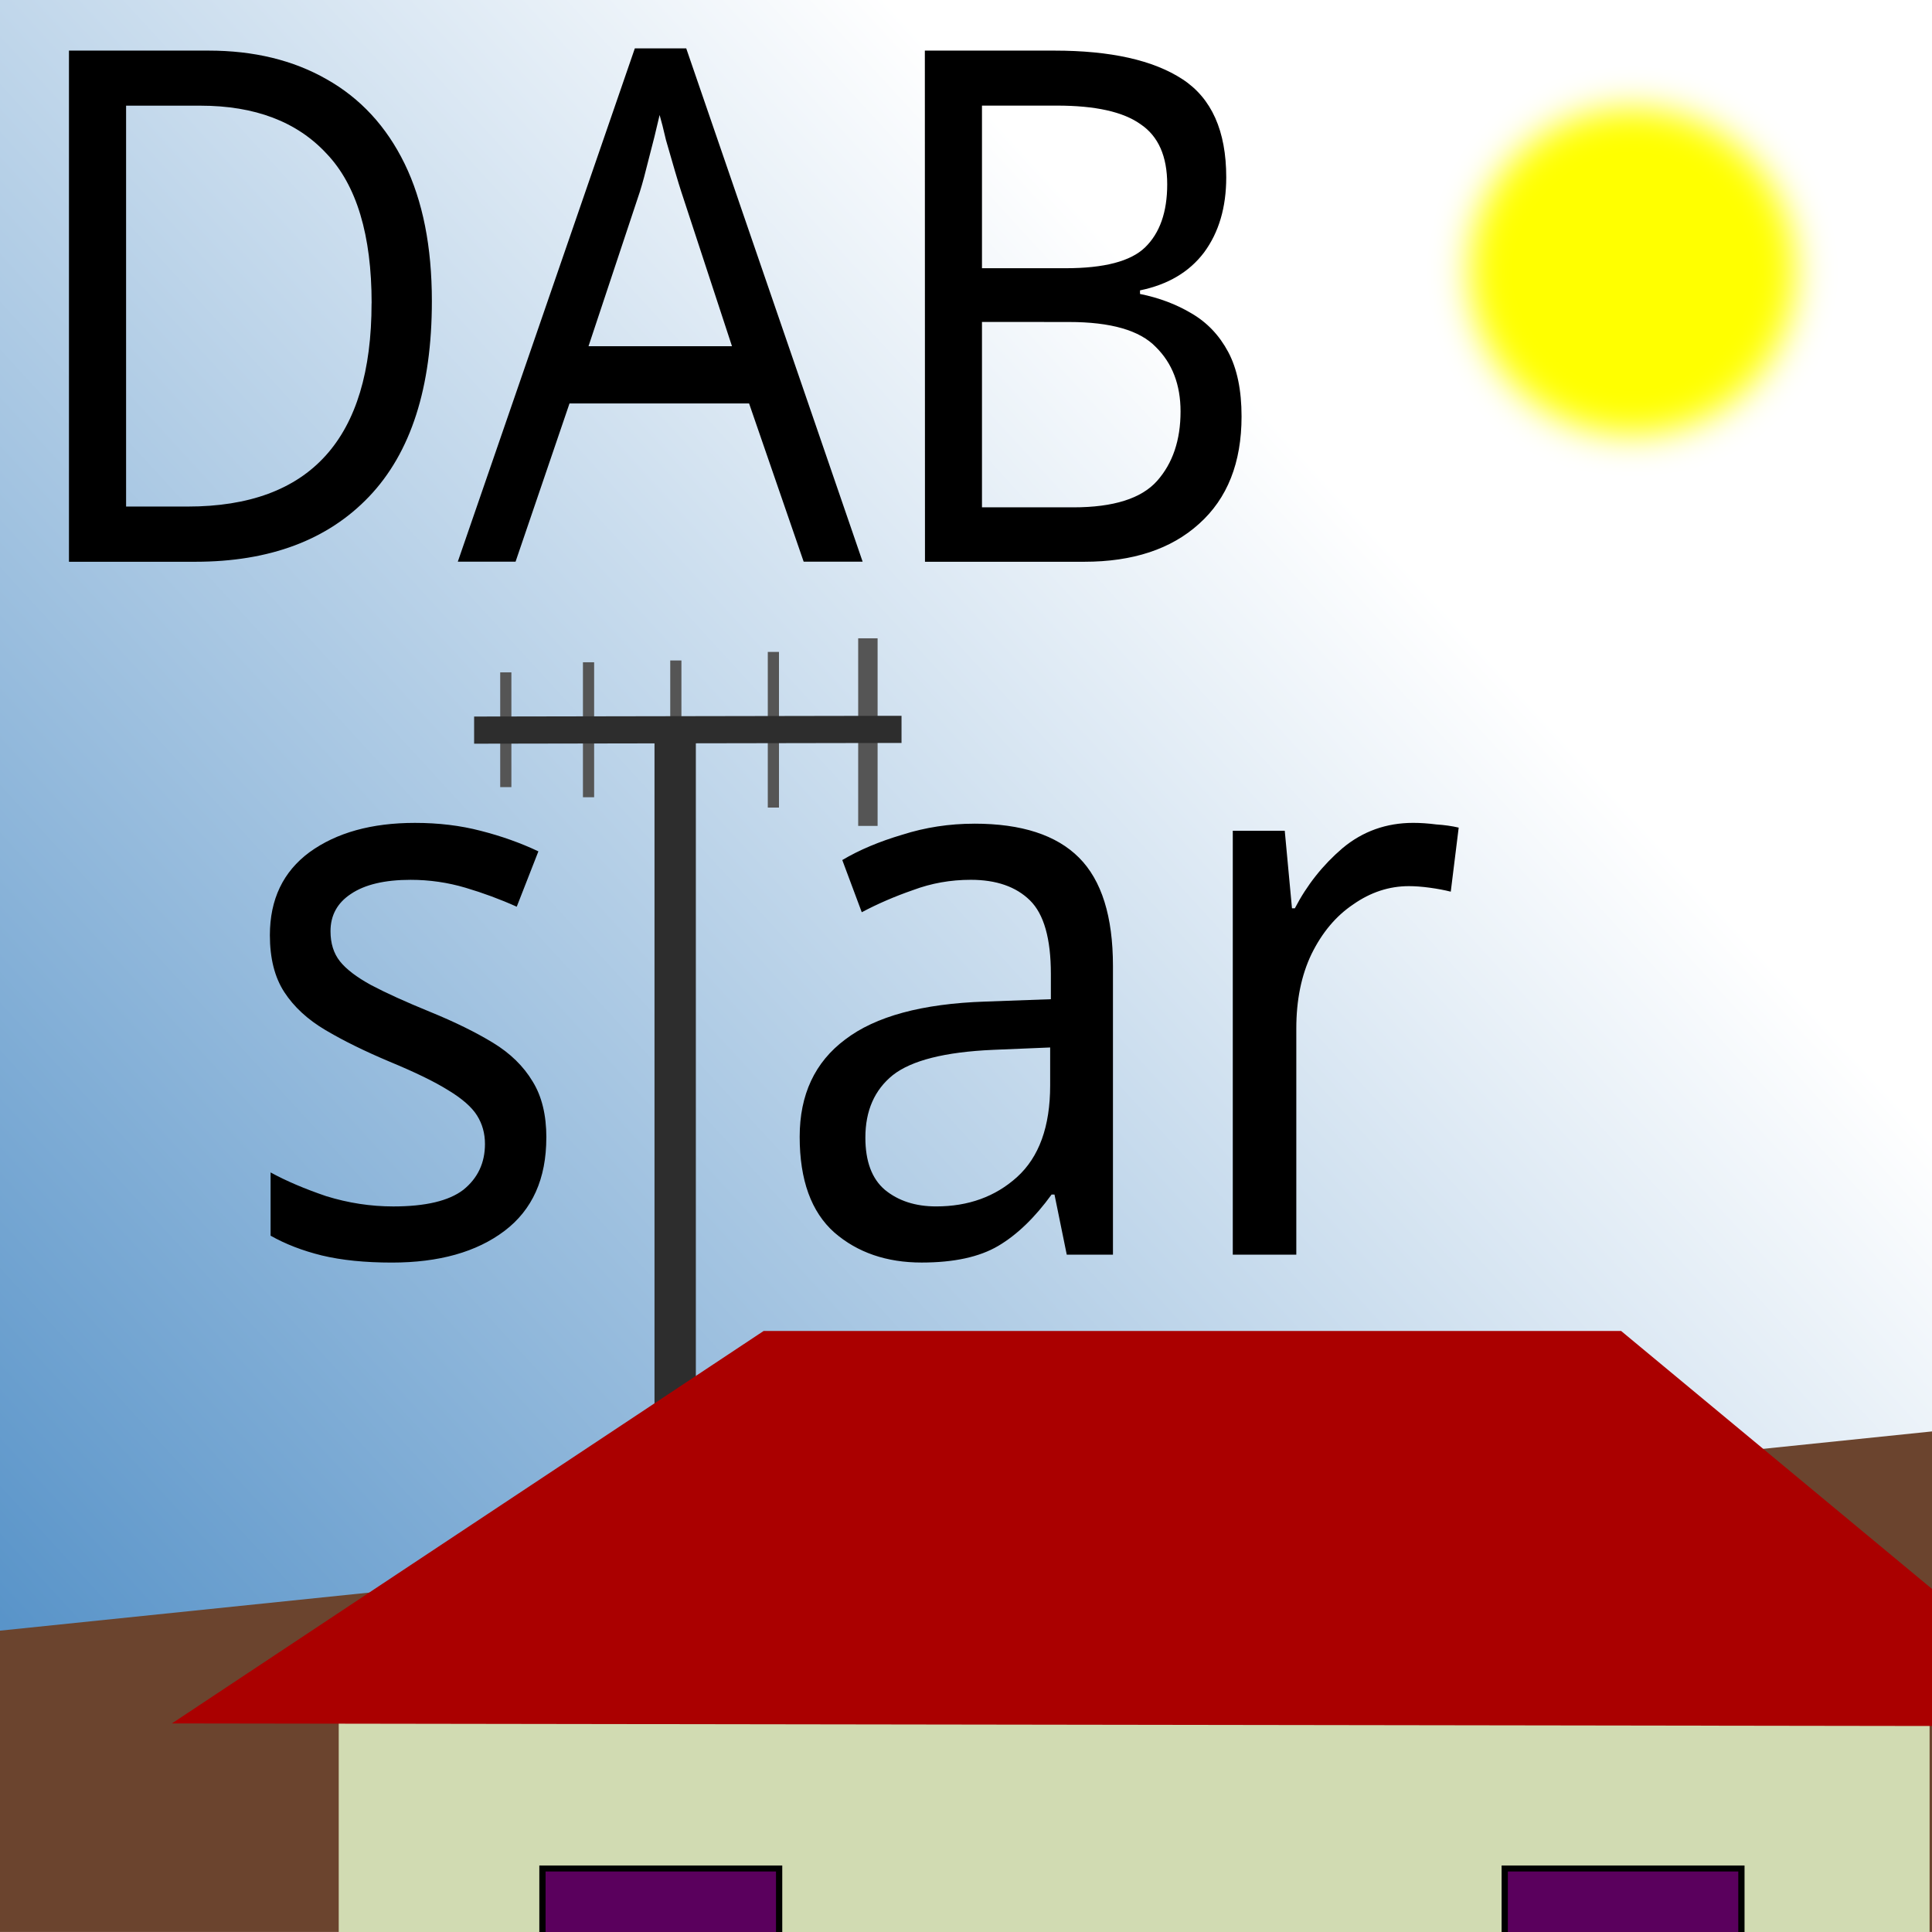
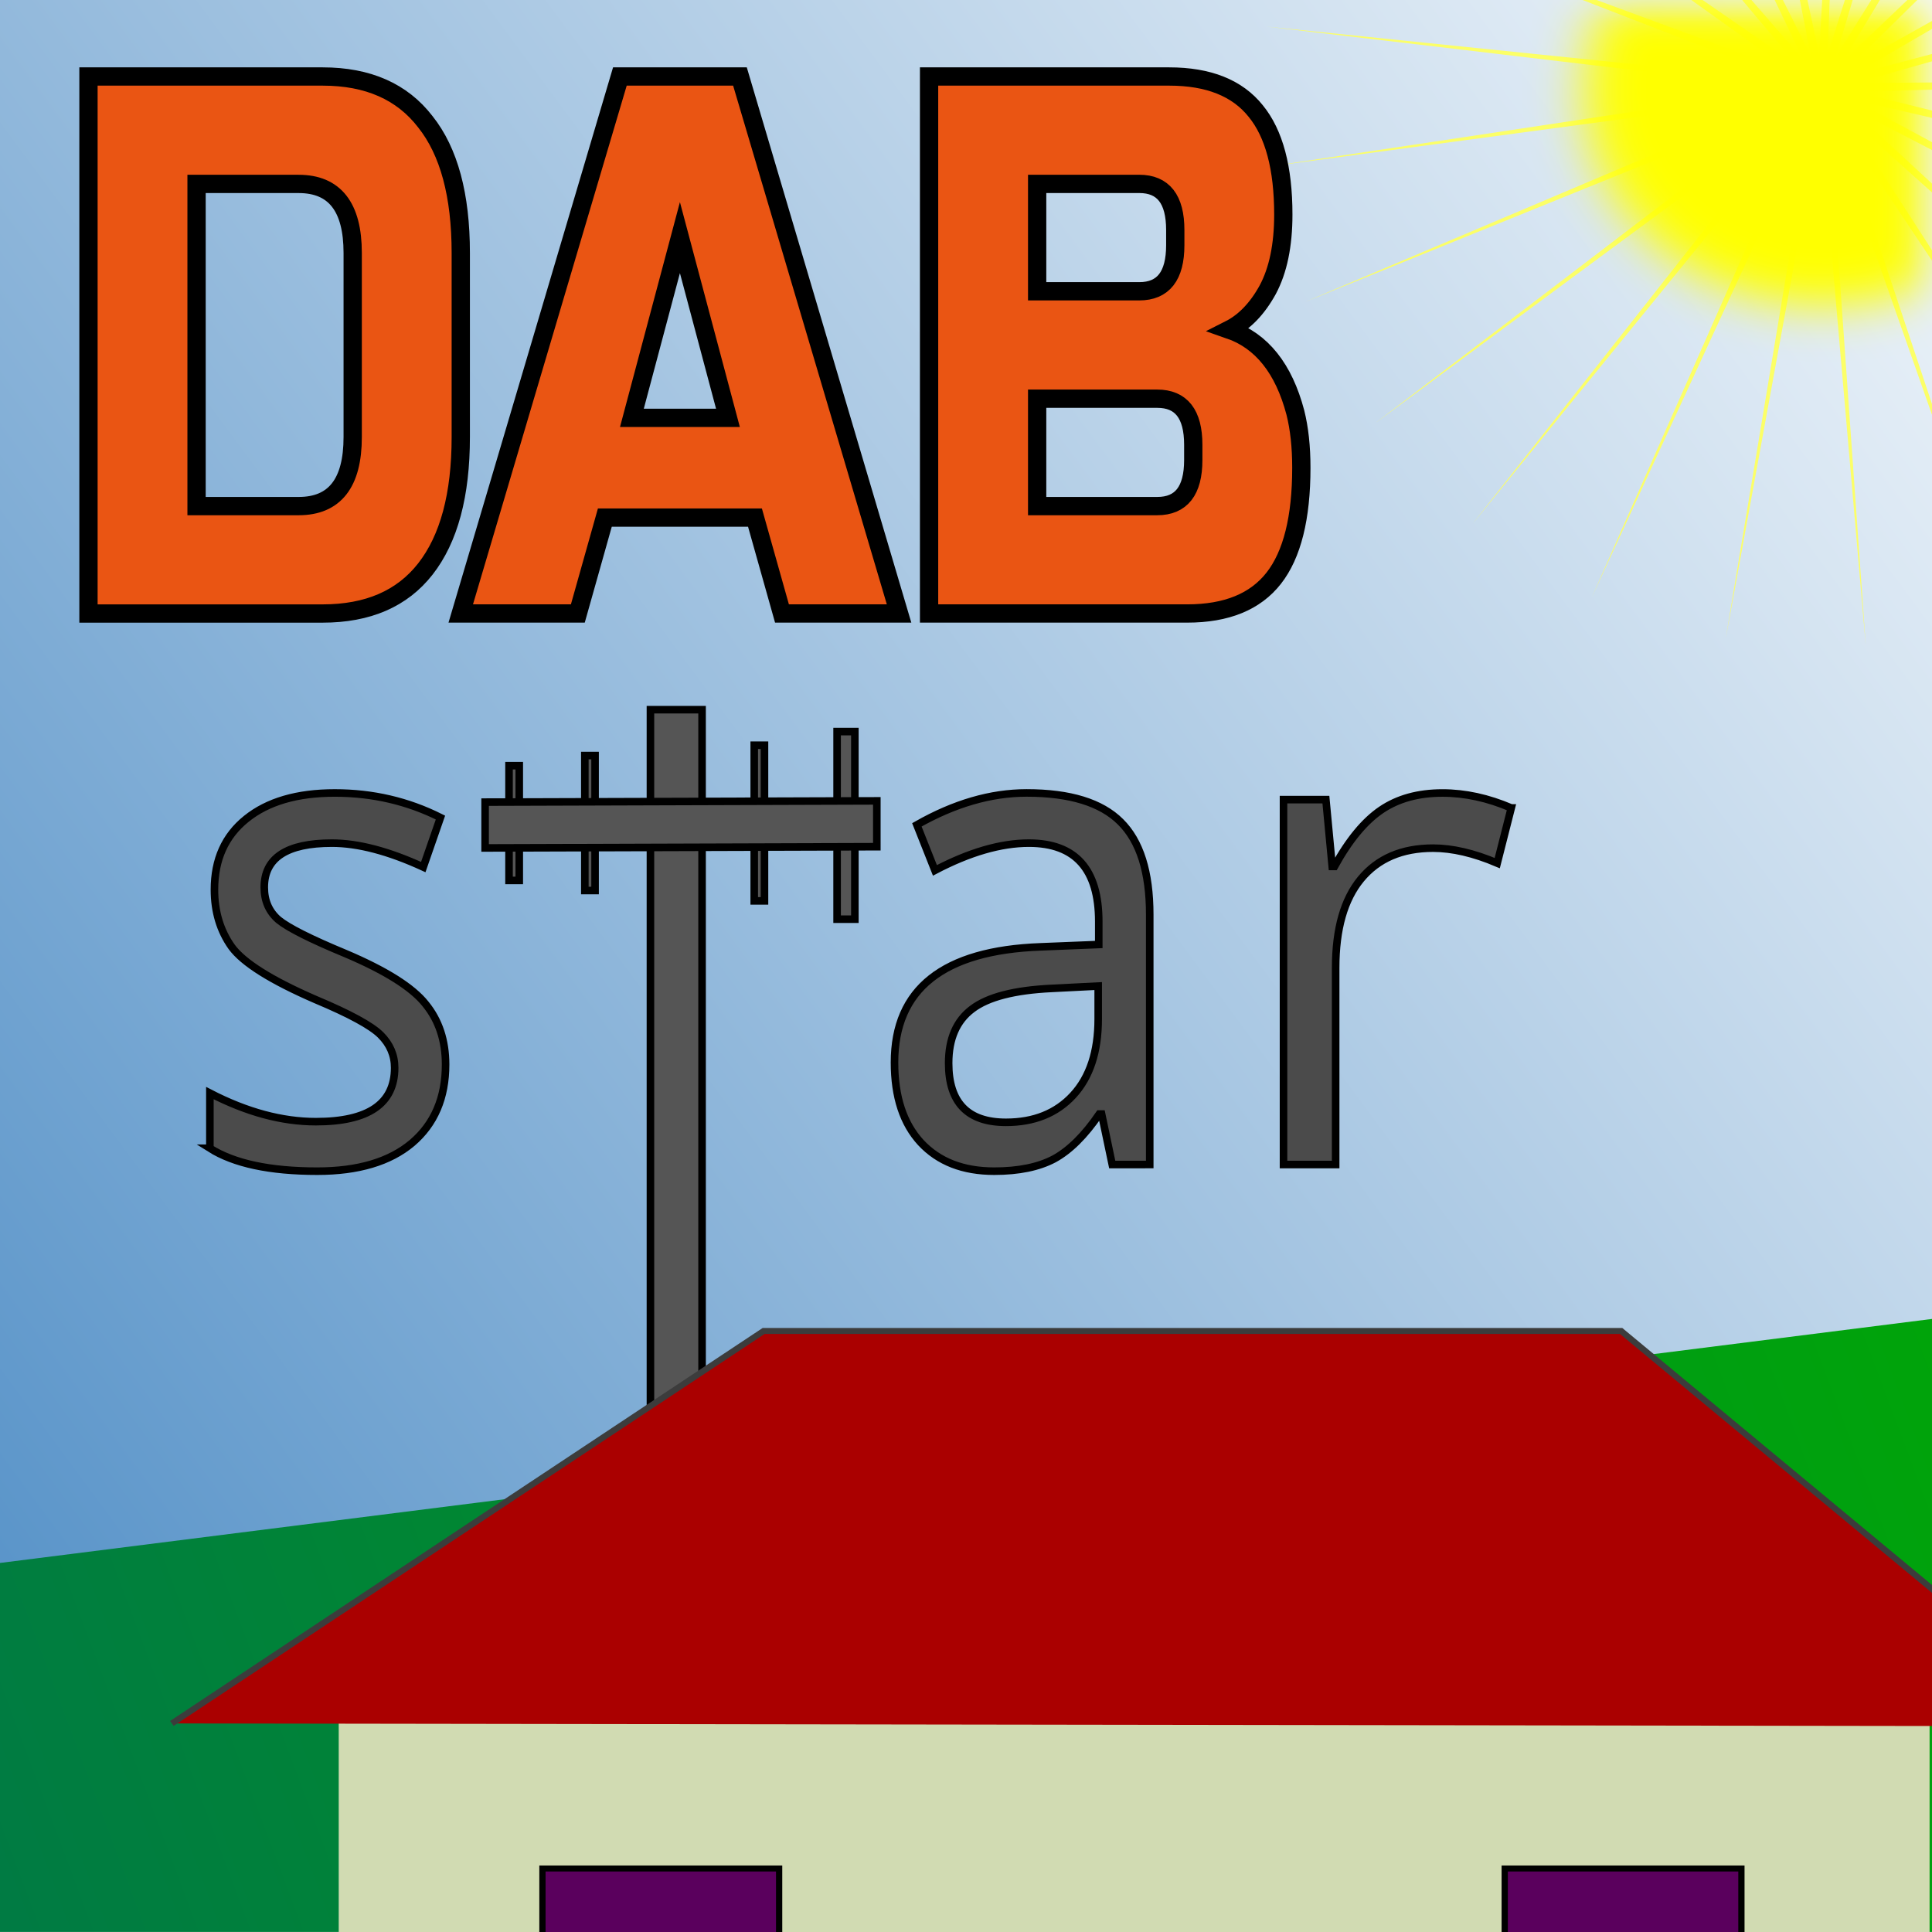
<svg xmlns="http://www.w3.org/2000/svg" xmlns:xlink="http://www.w3.org/1999/xlink" width="256" height="256" viewBox="0 0 67.733 67.733" version="1.1" id="svg1">
  <defs id="defs1">
+     <linearGradient id="swatch11">
+       <stop style="stop-color:#4b4b4b;stop-opacity:1;" offset="0" id="stop11" />
+     </linearGradient>
+     <linearGradient id="linearGradient1">
+       <stop style="stop-color:#007b43;stop-opacity:1;" offset="0" id="stop1" />
+       <stop style="stop-color:#00ab00;stop-opacity:1;" offset="1" id="stop2" />
+     </linearGradient>
    <linearGradient id="linearGradient212">
      <stop style="stop-color:#5994c9;stop-opacity:1;" offset="0" id="stop212" />
      <stop style="stop-color:#ffffff;stop-opacity:1;" offset="1" id="stop213" />
    </linearGradient>
-     <linearGradient xlink:href="#linearGradient212" id="linearGradient213" x1="1.904" y1="53.665" x2="43.258" y2="12.039" gradientUnits="userSpaceOnUse" gradientTransform="scale(1,1.095995)" />
+     <linearGradient xlink:href="#linearGradient212" id="linearGradient213" x1="1.904" y1="53.665" x2="73.846" y2="-4.724" gradientUnits="userSpaceOnUse" gradientTransform="scale(1,1.095995)" />
    <filter style="color-interpolation-filters:sRGB" id="filter1" x="-0.14" y="-0.14" width="1.279" height="1.279">
      <feGaussianBlur stdDeviation="0.619" id="feGaussianBlur1" />
    </filter>
+     <linearGradient xlink:href="#linearGradient1" id="linearGradient2" x1="0.481" y1="67.636" x2="73.392" y2="34.126" gradientUnits="userSpaceOnUse" gradientTransform="matrix(1,0,0,1.224699,0,-15.21939)" />
  </defs>
  <g id="g36" style="display:inline">
    <rect style="display:inline;opacity:1;mix-blend-mode:normal;fill:url(#linearGradient213);fill-opacity:1;stroke:none;stroke-width:0.229;stroke-dasharray:none;stroke-opacity:1;paint-order:normal" id="rect212" width="67.744" height="61.5" x="0" y="0" />
-     <path id="rect2" style="display:inline;fill:#6b442e;stroke-width:0.238" d="M -0.035,57.172 67.756,50.181 v 17.551 H -0.035 Z" />
-     <circle style="mix-blend-mode:normal;fill:#ffff00;fill-opacity:1;stroke-width:0.219;stroke-dasharray:none;stroke-opacity:1;paint-order:normal;filter:url(#filter1)" id="path213" r="5.713" cy="9.514" cx="57.234" />
-     <path style="fill:none;fill-opacity:1;fill-rule:evenodd;stroke:none;stroke-width:0.219;stroke-dasharray:none;stroke-opacity:1;paint-order:normal" id="path233" d="m 57.762,24.192 -0.848,0.291 -0.175,0.88 -0.894,0.071 -0.388,0.809 -0.884,-0.153 -0.577,0.687 -0.818,-0.368 -0.729,0.522 -0.7,-0.56 -0.836,0.324 -0.539,-0.717 -0.891,0.106 -0.344,-0.828 -0.889,-0.119 -0.127,-0.888 -0.831,-0.336 0.098,-0.892 -0.722,-0.533 0.316,-0.839 -0.567,-0.695 0.515,-0.734 -0.376,-0.814 0.682,-0.583 -0.162,-0.882 0.805,-0.395 0.063,-0.895 0.878,-0.183 0.283,-0.851 0.896,0.042 0.486,-0.754 0.857,0.263 0.658,-0.609 0.765,0.468 0.789,-0.426 0.625,0.644 0.87,-0.217 0.445,0.779 0.897,0.007 0.237,0.865 0.867,0.229 0.015,0.897 0.783,0.438 -0.209,0.872 0.649,0.619 -0.419,0.793 0.475,0.761 -0.603,0.664 0.271,0.855 -0.749,0.493 z" />
-     <path d="m 15.404,19.628 q 0,1.807 -0.988,2.726 -0.978,0.909 -2.736,0.909 H 9.693 v -7.129 h 2.197 q 1.068,0 1.857,0.399 0.799,0.399 1.228,1.178 0.429,0.779 0.429,1.917 z m -0.948,0.03 q 0,-1.428 -0.709,-2.087 Q 13.048,16.902 11.76,16.902 h -1.168 v 5.591 h 0.968 q 2.895,0 2.895,-2.836 z m 6.799,3.604 -0.859,-2.207 h -2.826 l -0.849,2.207 h -0.909 l 2.786,-7.159 h 0.809 l 2.776,7.159 z M 20.127,20.257 19.328,18.1 q -0.03,-0.08 -0.1,-0.29 -0.07,-0.21 -0.14,-0.429 -0.06,-0.23 -0.1,-0.349 -0.08,0.31 -0.17,0.609 -0.08,0.29 -0.14,0.459 l -0.809,2.157 z m 3.035,-4.123 h 2.037 q 1.328,0 2.017,0.399 0.689,0.399 0.689,1.368 0,0.629 -0.349,1.048 -0.349,0.409 -1.008,0.529 v 0.05 q 0.449,0.08 0.809,0.27 0.369,0.19 0.579,0.539 0.21,0.349 0.21,0.899 0,0.968 -0.669,1.498 -0.659,0.529 -1.807,0.529 h -2.506 z m 0.899,3.035 h 1.318 q 0.909,0 1.248,-0.29 0.349,-0.3 0.349,-0.879 0,-0.589 -0.419,-0.839 -0.409,-0.26 -1.318,-0.26 h -1.178 z m 0,0.749 v 2.586 h 1.438 q 0.948,0 1.318,-0.369 0.369,-0.369 0.369,-0.968 0,-0.559 -0.389,-0.899 -0.379,-0.349 -1.368,-0.349 z" id="text197" style="font-size:9.984px;white-space:pre;stroke-width:0.828" transform="matrix(2.227787,0,0,2.513728,-19.17621,-38.78232)" aria-label="DAB" />
-     <g id="g269" transform="matrix(1.697356,0,0,1,-122.9402,-10.58081)">
-       <rect style="fill:#555555;fill-opacity:1;stroke:none;stroke-width:0.553;stroke-dasharray:none;stroke-opacity:1;paint-order:normal" id="rect262" width="0.401" height="6.577" x="90.156" y="32.959" />
-       <rect style="display:inline;fill:#555555;fill-opacity:1;stroke:none;stroke-width:0.393;stroke-dasharray:none;stroke-opacity:1;paint-order:normal" id="rect263" width="0.231" height="4.732" x="84.471" y="33.799" />
-       <rect style="display:inline;fill:#555555;fill-opacity:1;stroke:none;stroke-width:0.363;stroke-dasharray:none;stroke-opacity:1;paint-order:normal" id="rect264" width="0.231" height="4.023" x="82.762" y="34.153" />
-       <rect style="display:inline;fill:#555555;fill-opacity:1;stroke:none;stroke-width:0.422;stroke-dasharray:none;stroke-opacity:1;paint-order:normal" id="rect265" width="0.231" height="5.457" x="88.289" y="33.436" />
-       <rect style="display:inline;fill:#555555;fill-opacity:1;stroke:none;stroke-width:0.399;stroke-dasharray:none;stroke-opacity:1;paint-order:normal" id="rect266" width="0.231" height="4.858" x="86.274" y="33.736" />
-       <rect style="fill:#2d2d2d;fill-opacity:1;stroke:none;stroke-width:0.812;stroke-dasharray:none;stroke-opacity:1;paint-order:normal" id="rect260" width="0.854" height="25.062" x="85.949" y="35.894" />
-       <rect style="fill:#2d2d2d;fill-opacity:1;stroke:none;stroke-width:0.608;stroke-dasharray:none;stroke-opacity:1;paint-order:normal" id="rect261" width="8.828" height="0.952" x="82.222" y="35.943" transform="matrix(0.9999957,-0.00293703,4.4448443e-5,1,0,0)" />
+     <path style="fill:#fcff67;fill-opacity:1;fill-rule:evenodd;stroke:none;stroke-width:0.219" id="path2" d="M 65.409,22.604 63.814,4.252 60.504,22.374 63.524,4.201 55.811,20.931 63.256,4.08 51.625,18.366 63.026,3.896 48.208,14.84 62.849,3.66 45.774,10.576 62.736,3.388 44.478,5.84 62.695,3.097 44.401,0.931 62.727,2.804 45.546,-3.843 62.831,2.528 47.843,-8.183 63,2.287 51.147,-11.815 63.224,2.096 55.251,-14.511 63.489,1.966 59.895,-16.101 63.777,1.906 64.79,-16.487 64.072,1.92 69.627,-15.644 64.353,2.007 74.102,-13.624 64.604,2.161 77.934,-10.554 64.809,2.372 80.882,-6.628 64.955,2.628 82.762,-2.093 65.033,2.912 83.454,2.768 65.038,3.207 82.916,7.648 64.969,3.493 81.181,12.241 64.831,3.754 78.358,16.259 64.633,3.972 74.625,19.448 64.387,4.133 70.216,21.608 64.108,4.229 Z" />
+     <path id="rect2" style="display:inline;fill:url(#linearGradient2);fill-opacity:1;stroke-width:0.264" d="M -0.035,54.799 67.756,46.237 V 67.732 H -0.035 Z" />
+     <circle style="mix-blend-mode:normal;fill:#ffff00;fill-opacity:1;stroke-width:0.219;stroke-dasharray:none;stroke-opacity:1;paint-order:normal;filter:url(#filter1)" id="path213" r="5.713" cy="0.857" cx="66.949" transform="matrix(1.468646,0,0,1.327785,-34.40519,2.027626)" />
+     <g id="g4" transform="translate(0.1923783,1.250459)" style="fill:#555555;fill-opacity:1;stroke:#000000;stroke-width:0.265;stroke-dasharray:none;stroke-opacity:1">
+       <rect style="fill:#555555;fill-opacity:1;stroke:#000000;stroke-width:0.265;stroke-dasharray:none;stroke-opacity:1;paint-order:normal" id="rect262" width="0.623" height="6.577" x="29.155" y="24.398" />
+       <rect style="display:inline;fill:#555555;fill-opacity:1;stroke:#000000;stroke-width:0.265;stroke-dasharray:none;stroke-opacity:1;paint-order:normal" id="rect263" width="0.359" height="4.732" x="20.311" y="25.238" />
+       <rect style="display:inline;fill:#555555;fill-opacity:1;stroke:#000000;stroke-width:0.265;stroke-dasharray:none;stroke-opacity:1;paint-order:normal" id="rect264" width="0.359" height="4.023" x="17.653" y="25.593" />
+       <rect style="display:inline;fill:#555555;fill-opacity:1;stroke:#000000;stroke-width:0.265;stroke-dasharray:none;stroke-opacity:1;paint-order:normal" id="rect265" width="0.359" height="5.457" x="26.25" y="24.876" />
+       <rect style="fill:#555555;fill-opacity:1;stroke:#000000;stroke-width:0.265;stroke-dasharray:none;stroke-opacity:1;paint-order:normal" id="rect260" width="1.81" height="28.765" x="22.611" y="23.63" />
+       <rect style="fill:#555555;fill-opacity:1;stroke:#000000;stroke-width:0.265;stroke-dasharray:none;stroke-opacity:1;paint-order:normal" id="rect261" width="13.733" height="1.607" x="16.814" y="26.924" transform="matrix(0.9999949,-0.00318815,4.094729e-5,1,0,0)" />
    </g>
-     <path style="font-size:42.667px;line-height:1.3;font-family:'Noto Serif Georgian';-inkscape-font-specification:'Noto Serif Georgian';white-space:pre;stroke-width:0.828" d="m 59.599,116.099 q 0,3.328 -2.475,5.035 -2.475,1.707 -6.656,1.707 -2.389,0 -4.139,-0.384 -1.707,-0.384 -3.029,-1.067 v -3.413 q 1.365,0.683 3.285,1.28 1.963,0.555 3.968,0.555 2.859,0 4.139,-0.896 1.28,-0.939 1.28,-2.475 0,-0.853 -0.469,-1.536 -0.469,-0.683 -1.707,-1.365 -1.195,-0.683 -3.456,-1.536 -2.219,-0.853 -3.797,-1.707 -1.579,-0.853 -2.432,-2.048 -0.853,-1.195 -0.853,-3.072 0,-2.901 2.347,-4.48 2.389,-1.579 6.229,-1.579 2.091,0 3.883,0.427 1.835,0.427 3.413,1.109 l -1.28,2.987 q -1.451,-0.597 -3.029,-1.024 -1.579,-0.427 -3.243,-0.427 -2.304,0 -3.541,0.768 -1.195,0.725 -1.195,2.005 0,0.981 0.555,1.621 0.555,0.64 1.835,1.28 1.323,0.64 3.499,1.451 2.176,0.811 3.712,1.664 1.536,0.853 2.347,2.091 0.811,1.195 0.811,3.029 z M 84.901,99.16 q 4.181,0 6.187,1.835 2.005,1.835 2.005,5.845 v 15.573 h -2.731 l -0.725,-3.243 h -0.171 q -1.493,1.877 -3.157,2.773 -1.664,0.896 -4.523,0.896 -3.115,0 -5.163,-1.621 -2.048,-1.664 -2.048,-5.163 0,-3.413 2.688,-5.248 2.688,-1.877 8.277,-2.048 l 3.883,-0.128 v -1.365 q 0,-2.859 -1.237,-3.968 -1.237,-1.109 -3.499,-1.109 -1.792,0 -3.413,0.555 -1.621,0.512 -3.029,1.195 l -1.152,-2.816 q 1.493,-0.811 3.541,-1.365 2.048,-0.597 4.267,-0.597 z m 4.48,12.075 -3.371,0.128 q -4.267,0.171 -5.931,1.365 -1.621,1.195 -1.621,3.371 0,1.92 1.152,2.816 1.195,0.896 3.029,0.896 2.859,0 4.779,-1.579 1.963,-1.621 1.963,-4.949 z M 110.842,99.117 q 0.64,0 1.365,0.085 0.725,0.043 1.323,0.171 l -0.469,3.456 q -0.555,-0.128 -1.237,-0.213 -0.683,-0.085 -1.237,-0.085 -1.749,0 -3.285,0.981 -1.536,0.939 -2.475,2.688 -0.896,1.707 -0.896,4.011 v 12.203 h -3.755 V 99.544 h 3.072 l 0.427,4.181 h 0.171 q 1.067,-1.877 2.816,-3.243 1.792,-1.365 4.181,-1.365 z" id="text198" transform="matrix(0.5930977,0,0,0.649783,-16.19468,-35.55603)" aria-label="s ar" />
    <g id="g213" transform="matrix(1,0,0,0.958666,2.693297,12.62548)">
      <rect style="fill:#d1dbb2;fill-opacity:1;stroke-width:0.219;stroke-dasharray:none" id="rect209" width="55.773" height="18.296" x="9.182" y="49.788" />
-       <path style="display:inline;fill:#aa0000;stroke-width:0.219;stroke-dasharray:none" d="M 3.333,49.856 24.078,35.504 H 54.141 L 70.842,49.959" id="path208" />
+       <path style="display:inline;fill:#aa0000;stroke:#3c3c3c;stroke-width:0.219;stroke-dasharray:none;stroke-opacity:1" d="M 3.333,49.856 24.078,35.504 H 54.141 L 70.842,49.959" id="path208" />
      <rect style="fill:#5a005d;fill-opacity:1;stroke:#000000;stroke-width:0.219;stroke-dasharray:none;stroke-opacity:1" id="rect210" width="8.298" height="5.781" x="16.324" y="55.161" />
      <rect style="fill:#5a005d;fill-opacity:1;stroke:#000000;stroke-width:0.219;stroke-dasharray:none;stroke-opacity:1" id="rect211" width="8.298" height="5.781" x="50.06" y="55.161" />
    </g>
+     <path d="m 7.358,40.256 v -1.934 q 1.938,1.002 3.716,1.002 2.762,0 2.762,-1.888 0,-0.664 -0.492,-1.153 -0.492,-0.489 -2.27,-1.235 -2.34,-1.014 -2.953,-1.853 -0.603,-0.851 -0.603,-2.004 0,-1.585 1.115,-2.482 1.125,-0.909 3.103,-0.909 1.988,0 3.706,0.862 l -0.603,1.736 q -1.828,-0.839 -3.204,-0.839 -2.37,0 -2.37,1.55 0,0.711 0.502,1.142 0.512,0.419 2.34,1.177 2.119,0.897 2.812,1.771 0.703,0.862 0.703,2.121 0,1.748 -1.175,2.75 -1.175,0.99 -3.324,0.99 -2.491,0 -3.766,-0.804 z m 31.635,0.571 -0.372,-1.771 h -0.08 q -0.773,1.13 -1.587,1.573 -0.813,0.431 -2.099,0.431 -1.637,0 -2.571,-1.002 -0.924,-1.002 -0.924,-2.808 0,-3.868 5.122,-4.055 l 2.039,-0.082 v -0.804 q 0,-2.75 -2.45,-2.75 -1.476,0 -3.294,0.955 l -0.633,-1.596 q 1.968,-1.119 3.846,-1.119 2.28,0 3.294,1.014 1.024,1.014 1.024,3.251 v 8.762 z m -0.492,-6.257 -1.627,0.082 q -1.968,0.093 -2.792,0.722 -0.824,0.618 -0.824,1.899 0,2.074 2.009,2.074 1.476,0 2.35,-0.944 0.884,-0.955 0.884,-2.68 z m 14.482,-6.245 -0.492,1.934 q -1.235,-0.524 -2.25,-0.524 -1.637,0 -2.531,1.084 -0.884,1.072 -0.884,3.111 V 40.827 H 44.998 V 28.034 h 1.486 l 0.221,2.342 h 0.08 q 0.763,-1.387 1.637,-1.981 0.874,-0.594 2.149,-0.594 1.185,0 2.41,0.524 z" id="text2" style="font-size:22.154px;line-height:1.3;font-family:'Noto Mono';-inkscape-font-specification:'Noto Mono';fill:#4b4b4b;fill-rule:evenodd;stroke:#000000;stroke-width:0.265" aria-label="s ar" />
+     <path d="m 11.312,2.682 q 2.379,0 3.6,1.587 1.242,1.56 1.242,4.599 v 6.455 q 0,3.039 -1.242,4.626 -1.221,1.56 -3.6,1.56 H 3.102 V 2.682 Z m 1.053,6.186 q 0,-2.42 -1.895,-2.42 H 6.891 V 17.743 h 3.579 q 1.895,0 1.895,-2.42 z M 20.258,21.508 H 16.153 L 21.732,2.682 h 4.21 l 5.578,18.826 h -4.105 l -0.947,-3.362 h -5.263 z m 1.895,-6.858 h 3.368 L 23.837,8.33 Z M 32.572,2.682 h 8.42 q 2.063,0 3.031,1.21 0.968,1.183 0.968,3.631 0,1.614 -0.547,2.636 -0.547,0.995 -1.347,1.398 1.705,0.592 2.316,2.905 0.21,0.834 0.21,1.936 0,2.636 -0.968,3.873 -0.968,1.237 -3.031,1.237 h -9.052 z M 41.834,15.592 q 0,-1.614 -1.263,-1.614 h -4.21 v 3.765 h 4.21 q 1.263,0 1.263,-1.614 z M 41.203,8.061 q 0,-1.614 -1.263,-1.614 h -3.579 v 3.765 h 3.579 q 1.263,0 1.263,-1.614 z" id="text11" style="font-size:22.155px;line-height:1.3;font-family:'Russo One';-inkscape-font-specification:'Russo One';fill:#ea5513;fill-opacity:1;fill-rule:evenodd;stroke:#000000;stroke-width:0.641;stroke-dasharray:none;paint-order:markers fill stroke" aria-label="DAB" />
  </g>
</svg>
